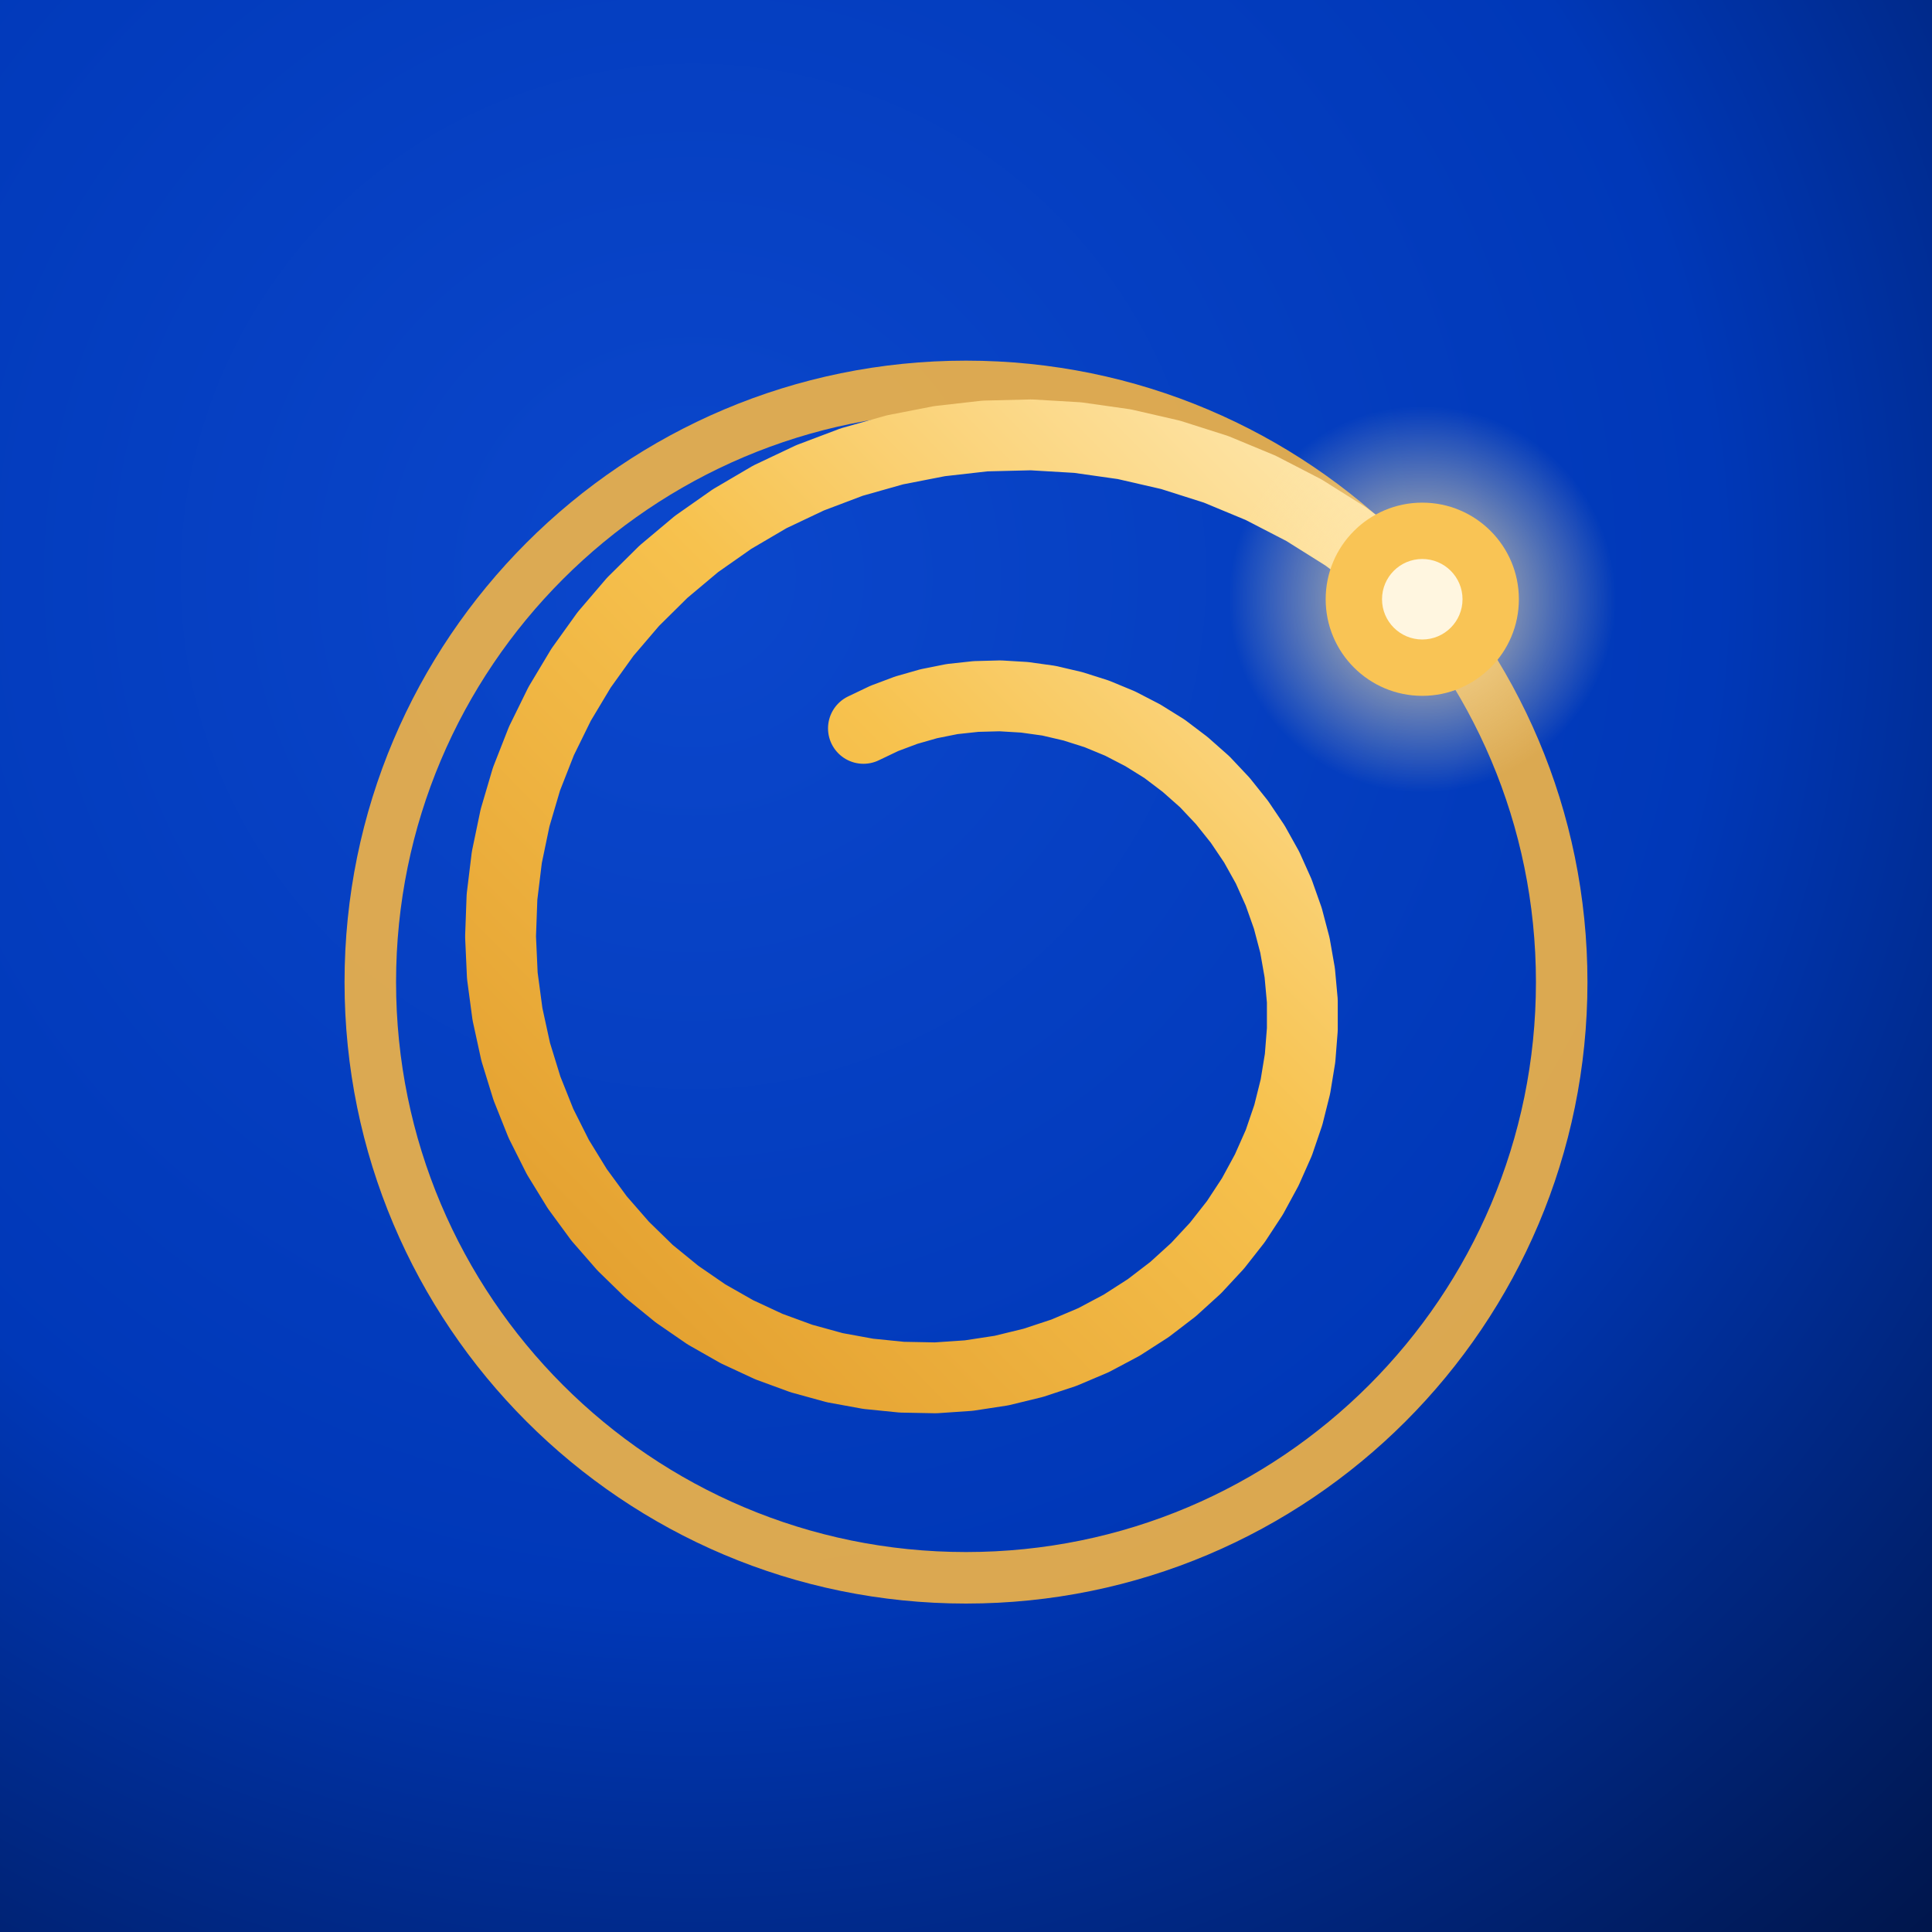
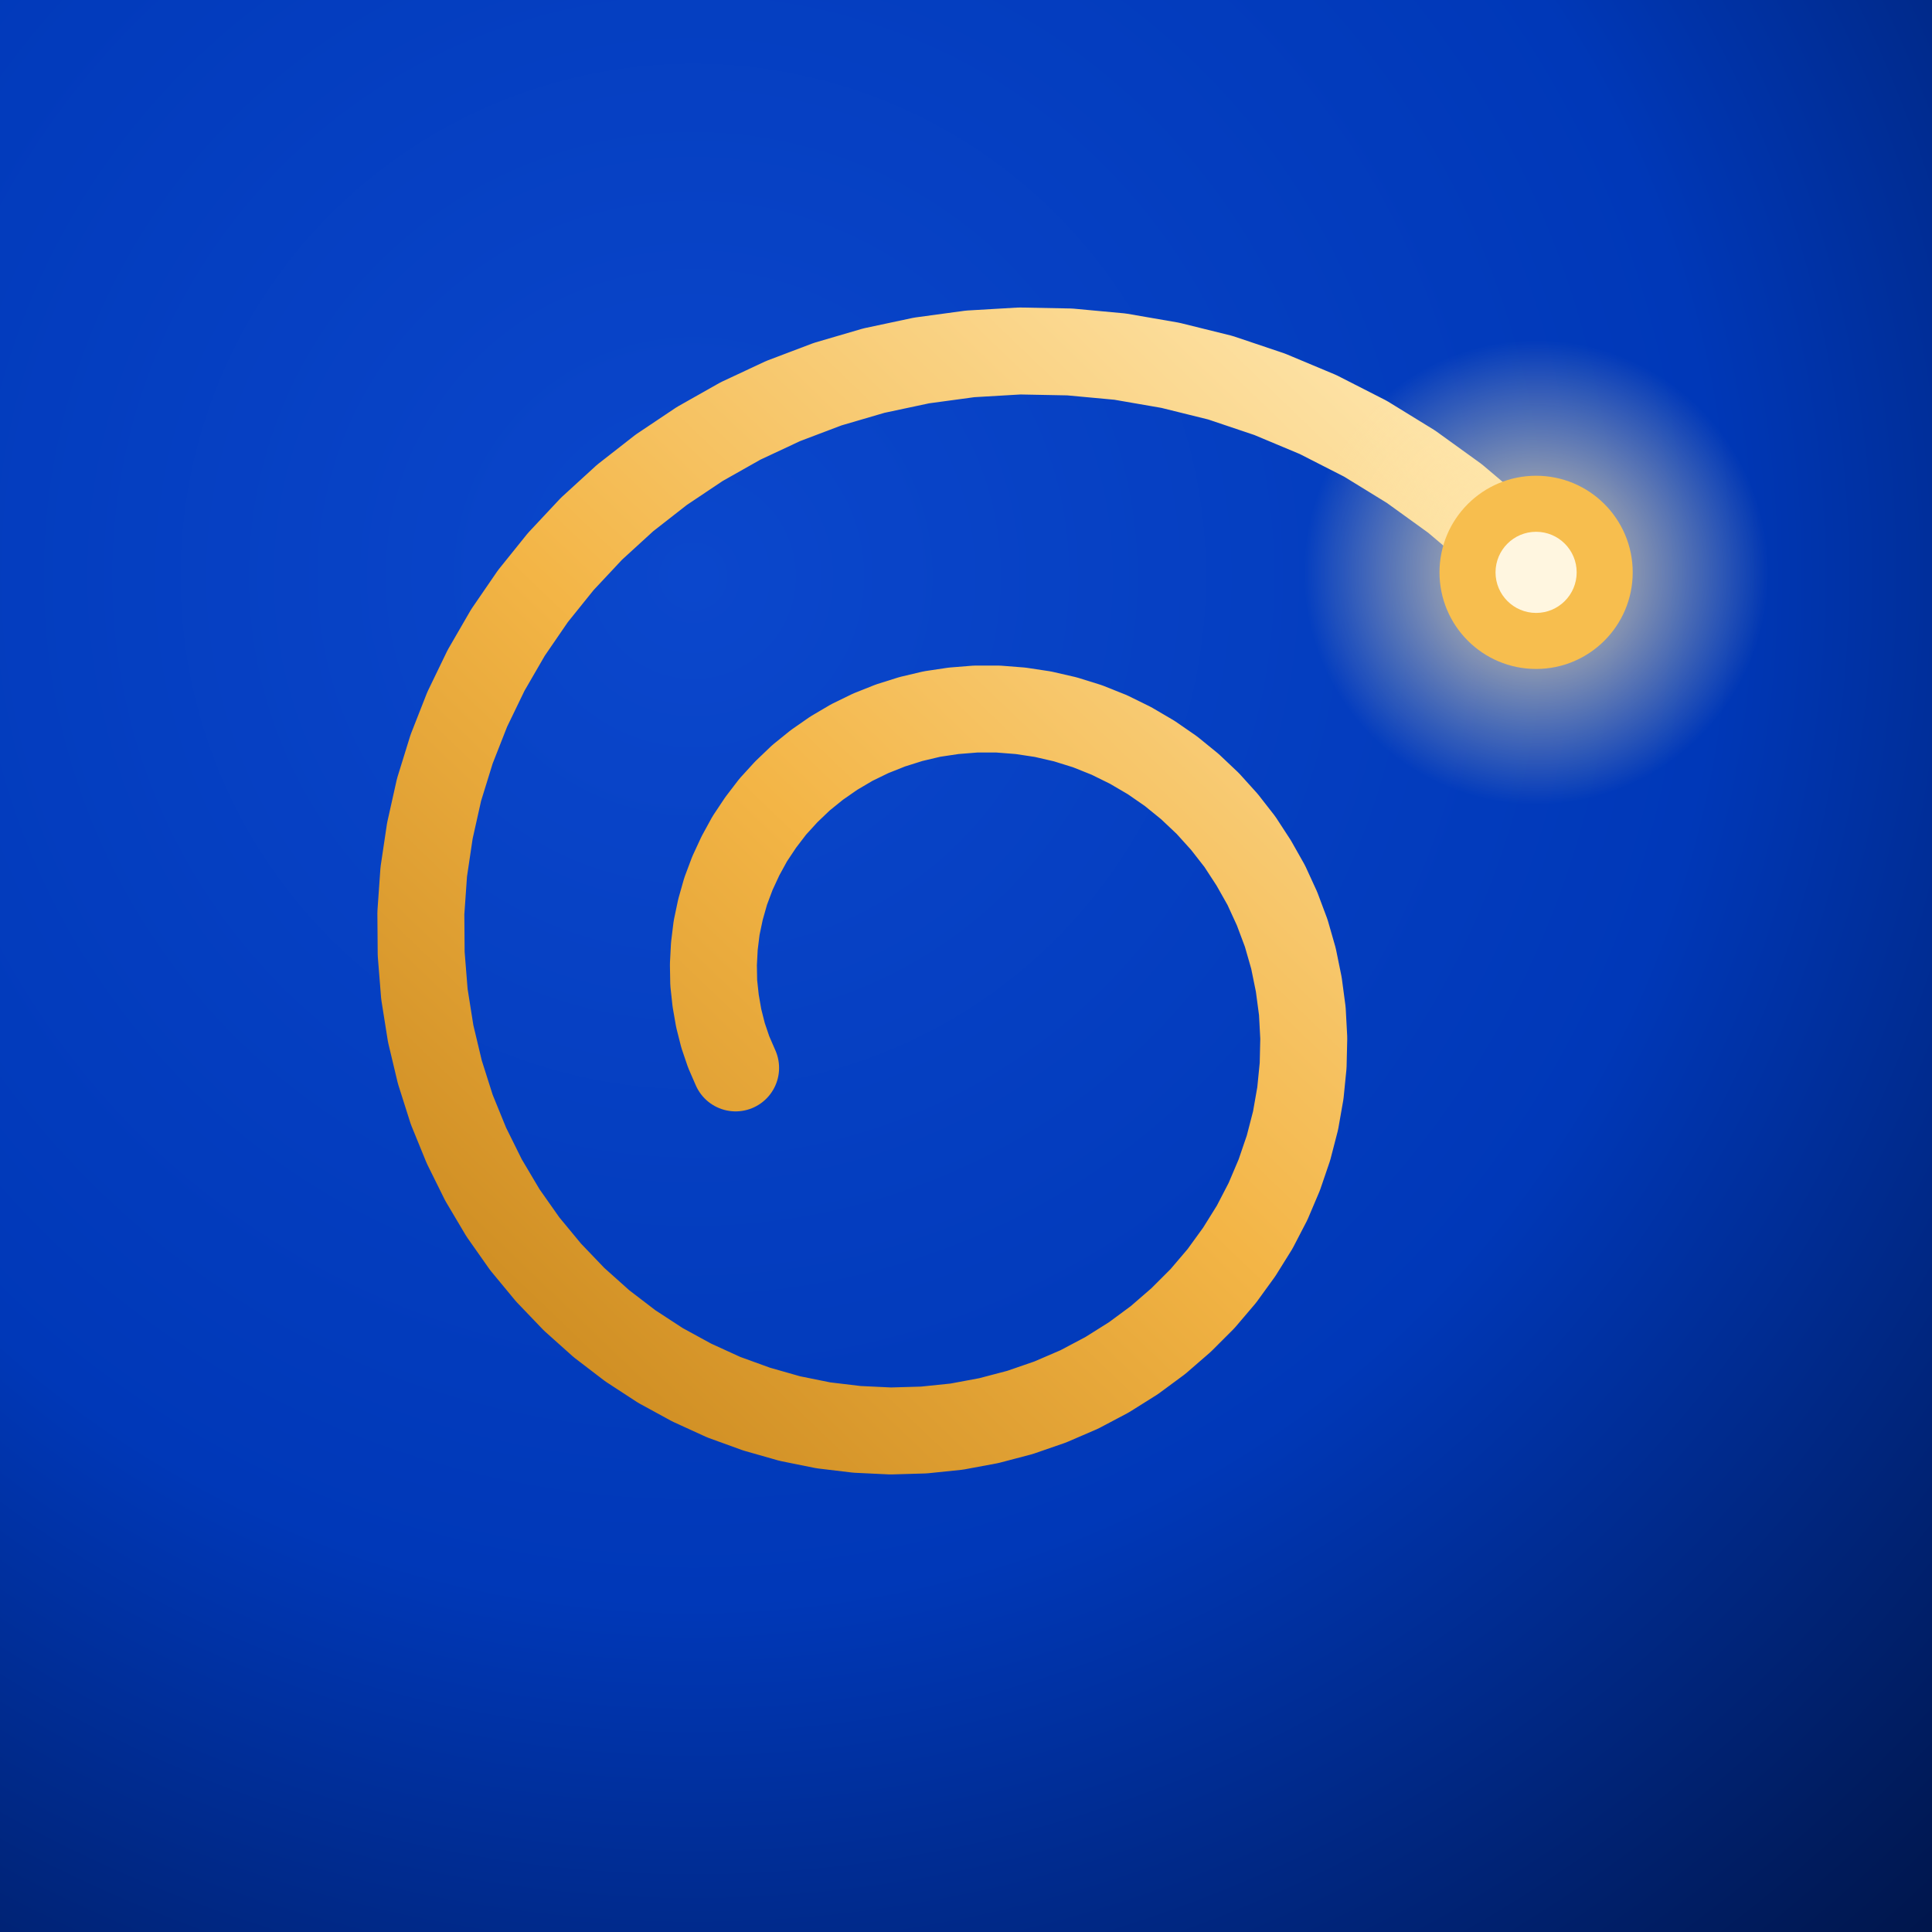
<svg xmlns="http://www.w3.org/2000/svg" viewBox="0 0 120 120">
  <defs>
-     <radialGradient id="bg" cx="36%" cy="30%" r="94%">
+     <radialGradient id="bgF" cx="36%" cy="30%" r="94%">
      <stop offset="0%" stop-color="#0B47CC" />
      <stop offset="56%" stop-color="#0038B8" />
      <stop offset="100%" stop-color="#00164C" />
    </radialGradient>
-     <linearGradient id="spi" x1="0" y1="1" x2="1" y2="0">
-       <stop offset="0%" stop-color="#E09A2A" />
-       <stop offset="55%" stop-color="#F7C24E" />
+     <linearGradient id="spF" x1="0" y1="1" x2="1" y2="0">
+       <stop offset="0%" stop-color="#C6841A" />
+       <stop offset="45%" stop-color="#F3B546" />
      <stop offset="100%" stop-color="#FFEBB8" />
    </linearGradient>
-     <radialGradient id="halo" cx="50%" cy="50%" r="50%">
+     <radialGradient id="hlF" cx="50%" cy="50%" r="50%">
      <stop offset="0%" stop-color="#FFE6AA" stop-opacity=".9" />
      <stop offset="100%" stop-color="#FFE6AA" stop-opacity="0" />
    </radialGradient>
  </defs>
-   <rect x="0" y="0" width="120" height="120" fill="url(#bg)" />
-   <circle cx="60" cy="61" r="37" fill="none" stroke="#F3B546" stroke-width="3.2" opacity=".9" />
-   <path d="M 53.63 45.24 L 54.93 44.62 L 56.29 44.11 L 57.69 43.71 L 59.14 43.42 L 60.62 43.26 L 62.12 43.22 L 63.63 43.31 L 65.14 43.52 L 66.64 43.87 L 68.12 44.34 L 69.57 44.94 L 70.98 45.67 L 72.33 46.51 L 73.61 47.48 L 74.83 48.56 L 75.95 49.75 L 76.98 51.04 L 77.91 52.42 L 78.73 53.89 L 79.42 55.43 L 79.99 57.04 L 80.43 58.71 L 80.73 60.42 L 80.89 62.17 L 80.89 63.94 L 80.75 65.72 L 80.46 67.49 L 80.02 69.25 L 79.43 70.98 L 78.68 72.67 L 77.79 74.31 L 76.76 75.88 L 75.59 77.37 L 74.29 78.77 L 72.86 80.07 L 71.32 81.25 L 69.67 82.31 L 67.92 83.24 L 66.08 84.02 L 64.17 84.65 L 62.20 85.13 L 60.17 85.44 L 58.11 85.58 L 56.02 85.54 L 53.93 85.33 L 51.85 84.95 L 49.78 84.38 L 47.76 83.64 L 45.78 82.72 L 43.88 81.64 L 42.05 80.38 L 40.32 78.97 L 38.71 77.40 L 37.21 75.68 L 35.86 73.84 L 34.65 71.87 L 33.60 69.78 L 32.73 67.60 L 32.03 65.33 L 31.52 62.99 L 31.20 60.60 L 31.09 58.17 L 31.18 55.71 L 31.48 53.25 L 31.99 50.80 L 32.70 48.39 L 33.63 46.02 L 34.76 43.72 L 36.09 41.50 L 37.61 39.38 L 39.32 37.38 L 41.21 35.51 L 43.26 33.79 L 45.47 32.24 L 47.82 30.86 L 50.31 29.68 L 52.90 28.70 L 55.59 27.94 L 58.36 27.40 L 61.18 27.08 L 64.05 27.01 L 66.94 27.18 L 69.83 27.59 L 72.70 28.25 L 75.53 29.15 L 78.30 30.30 L 80.99 31.69 L 83.57 33.31 L 86.03 35.15 L 88.34 37.22" fill="none" stroke="url(#spi)" stroke-width="4.4" stroke-linecap="round" stroke-linejoin="round" />
-   <circle cx="88.34" cy="37.22" r="12" fill="url(#halo)" />
-   <circle cx="88.34" cy="37.22" r="6" fill="#F9C455" />
-   <circle cx="88.34" cy="37.22" r="2.5" fill="#FFF6E0" />
+   <rect x="0" y="0" width="120" height="120" fill="url(#bgF)" />
+   <path d="M 45.69 66.33 L 45.26 65.34 L 44.91 64.31 L 44.64 63.24 L 44.45 62.15 L 44.33 61.04 L 44.31 59.91 L 44.37 58.77 L 44.51 57.63 L 44.75 56.49 L 45.07 55.36 L 45.49 54.24 L 45.99 53.16 L 46.57 52.10 L 47.25 51.08 L 48.00 50.10 L 48.84 49.18 L 49.75 48.31 L 50.74 47.51 L 51.79 46.78 L 52.91 46.12 L 54.08 45.55 L 55.31 45.06 L 56.58 44.66 L 57.89 44.35 L 59.23 44.15 L 60.60 44.04 L 61.99 44.04 L 63.39 44.15 L 64.78 44.36 L 66.17 44.68 L 67.55 45.11 L 68.90 45.65 L 70.22 46.30 L 71.50 47.05 L 72.73 47.90 L 73.91 48.86 L 75.02 49.91 L 76.05 51.05 L 77.01 52.28 L 77.87 53.60 L 78.65 54.98 L 79.32 56.44 L 79.89 57.96 L 80.34 59.53 L 80.67 61.15 L 80.89 62.80 L 80.98 64.48 L 80.94 66.18 L 80.77 67.89 L 80.47 69.60 L 80.03 71.30 L 79.46 72.97 L 78.76 74.62 L 77.93 76.22 L 76.97 77.76 L 75.89 79.25 L 74.69 80.66 L 73.36 81.99 L 71.93 83.23 L 70.40 84.36 L 68.76 85.39 L 67.04 86.30 L 65.23 87.08 L 63.35 87.73 L 61.41 88.24 L 59.42 88.61 L 57.38 88.82 L 55.32 88.88 L 53.23 88.78 L 51.14 88.53 L 49.06 88.11 L 46.99 87.52 L 44.95 86.78 L 42.96 85.87 L 41.02 84.81 L 39.15 83.59 L 37.36 82.22 L 35.66 80.70 L 34.07 79.04 L 32.59 77.25 L 31.24 75.33 L 30.03 73.29 L 28.97 71.15 L 28.06 68.92 L 27.32 66.59 L 26.75 64.20 L 26.36 61.74 L 26.16 59.24 L 26.14 56.71 L 26.32 54.15 L 26.70 51.60 L 27.27 49.05 L 28.05 46.53 L 29.02 44.06 L 30.19 41.64 L 31.55 39.29 L 33.10 37.03 L 34.83 34.88 L 36.74 32.84 L 38.83 30.93 L 41.07 29.18 L 43.46 27.58 L 45.99 26.15 L 48.64 24.91 L 51.41 23.86 L 54.28 23.02 L 57.24 22.39 L 60.26 21.98 L 63.33 21.80 L 66.44 21.86 L 69.57 22.15 L 72.69 22.69 L 75.80 23.46 L 78.86 24.49 L 81.87 25.75 L 84.81 27.25 L 87.64 28.99 L 90.37 30.96 L 92.96 33.15 L 95.41 35.55" fill="none" stroke="url(#spF)" stroke-width="5.4" stroke-linecap="round" stroke-linejoin="round" />
+   <circle cx="95.41" cy="35.55" r="14.40" fill="url(#hlF)" />
+   <circle cx="95.41" cy="35.55" r="6.00" fill="#F7BE4E" />
+   <circle cx="95.41" cy="35.55" r="2.52" fill="#FFF6E0" />
</svg>
